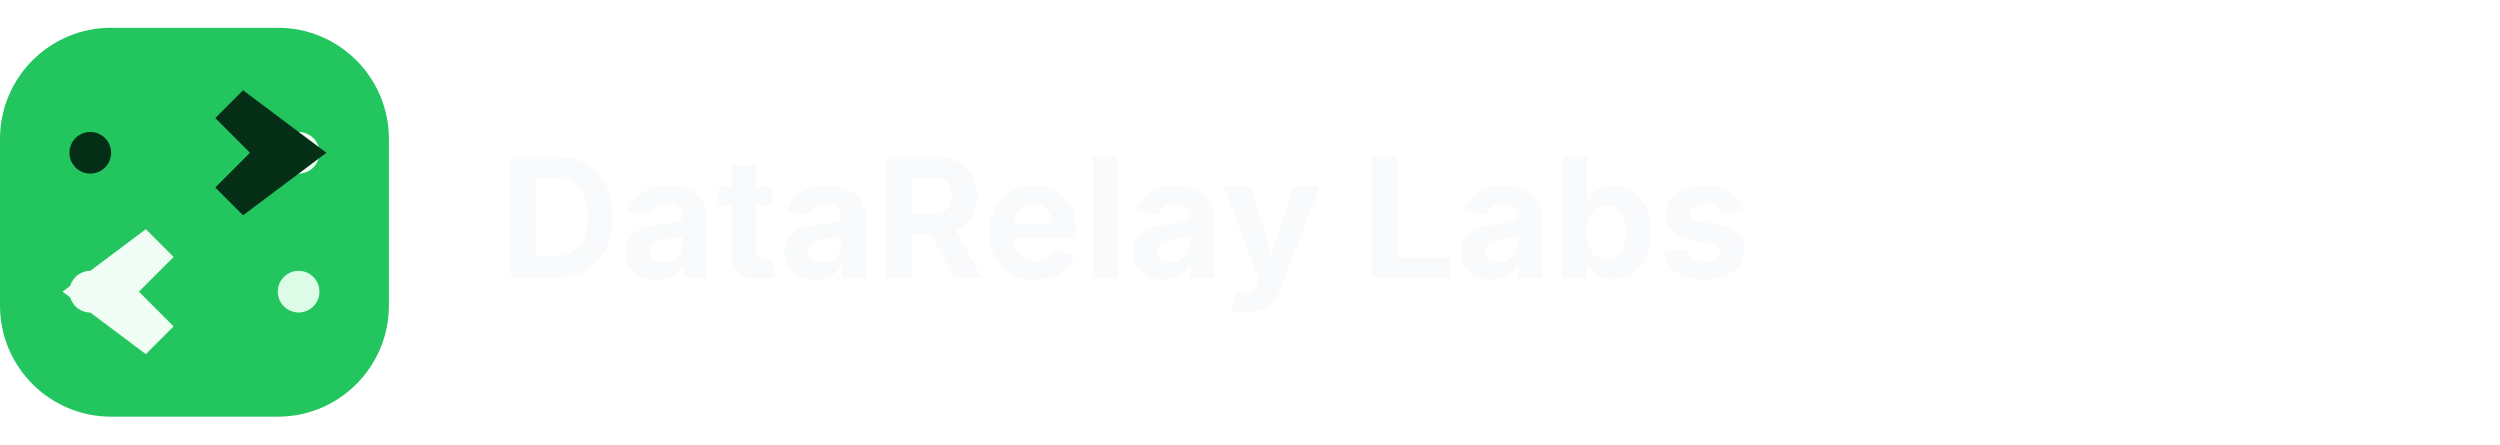
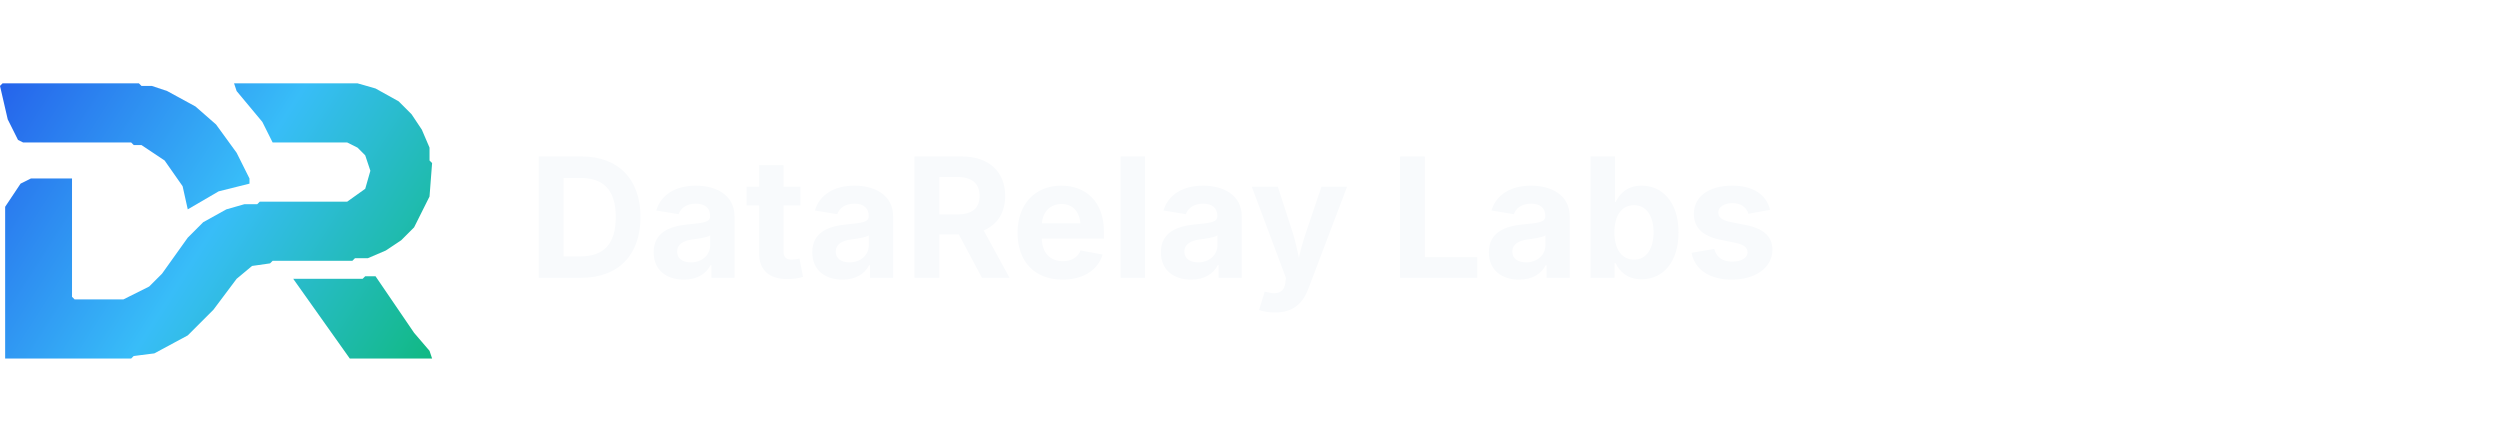
<svg xmlns="http://www.w3.org/2000/svg" width="360" height="64" viewBox="0 0 360 64" role="img" aria-label="DataRelay Labs">
-   <rect x="0" y="4" width="56" height="56" rx="16" fill="#22C55E" />
-   <circle cx="13" cy="22" r="3" fill="#052E16" />
-   <circle cx="43" cy="22" r="3" fill="#F0FDF4" />
-   <path d="M16 22h20l-5-5 4-4 12 9-12 9-4-4 5-5H16z" fill="#052E16" />
-   <circle cx="43" cy="42" r="3" fill="#DCFCE7" />
-   <circle cx="13" cy="42" r="3" fill="#F0FDF4" />
-   <path d="M40 42H20l5 5-4 4-12-9 12-9 4 4-5 5h20z" fill="#F0FDF4" />
-   <text x="72" y="40" font-family="Inter, ui-sans-serif, system-ui, -apple-system, BlinkMacSystemFont, Segoe UI, sans-serif" font-size="24" font-weight="750" fill="#F8FAFC">DataRelay Labs</text>
+   <defs>
+     <linearGradient id="datarelay-docs-a-dark" x1="0" y1="0" x2="169" y2="108" gradientUnits="userSpaceOnUse">
+       <stop offset="0" stop-color="#2563EB" />
+       <stop offset="0.5" stop-color="#38BDF8" />
+       <stop offset="1" stop-color="#10B981" />
+     </linearGradient>
+   </defs>
+   <g transform="translate(0 12) scale(0.3703704)">
+     <path d="M114 76 L136 107 L168 107 L167 104 L161 97 L146 75 L142 75 L141 76 Z" fill="url(#datarelay-docs-a-dark)" />
+     <path d="M164 18 L160 12 L155 7 L146 2 L139 0 L91 0 L92 3 L102 15 L106 23 L135 23 L139 25 L142 28 L144 34 L142 41 L135 46 L101 46 L100 47 L95 47 L88 49 L79 54 L73 60 L63 74 L58 79 L48 84 L29 84 L28 83 L28 37 L12 37 L8 39 L2 48 L2 107 L51 107 L52 106 L60 105 L73 98 L83 88 L92 76 L98 71 L105 70 L106 69 L137 69 L138 68 L143 68 L150 65 L156 61 L161 56 L167 44 L168 31 L167 30 L167 25 Z" fill="url(#datarelay-docs-a-dark)" />
+     <path d="M0 1 L3 14 L7 22 L9 23 L51 23 L52 24 L55 24 L64 30 L71 40 L73 49 L85 42 L97 39 L97 37 L92 27 L84 16 L76 9 L65 3 L59 1 L55 1 L54 0 L1 0 Z" fill="url(#datarelay-docs-a-dark)" />
+   </g>
+   <text x="76" y="40" font-family="Inter, ui-sans-serif, system-ui, -apple-system, BlinkMacSystemFont, Segoe UI, sans-serif" font-size="24" font-weight="750" fill="#F8FAFC">DataRelay Labs</text>
</svg>
